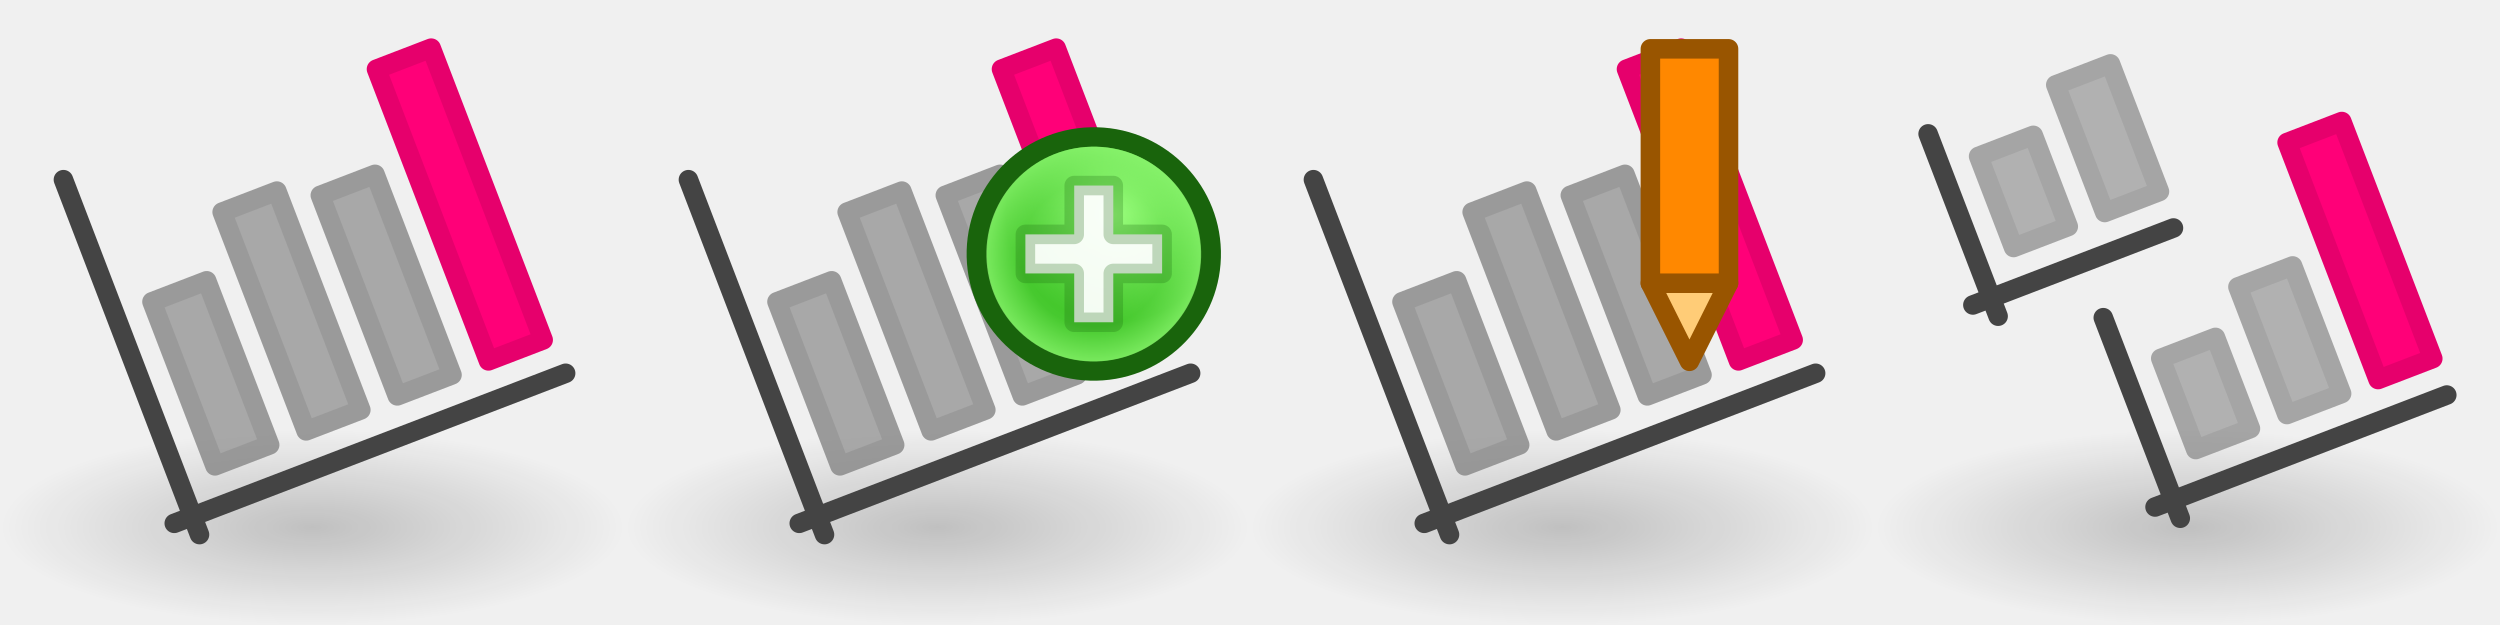
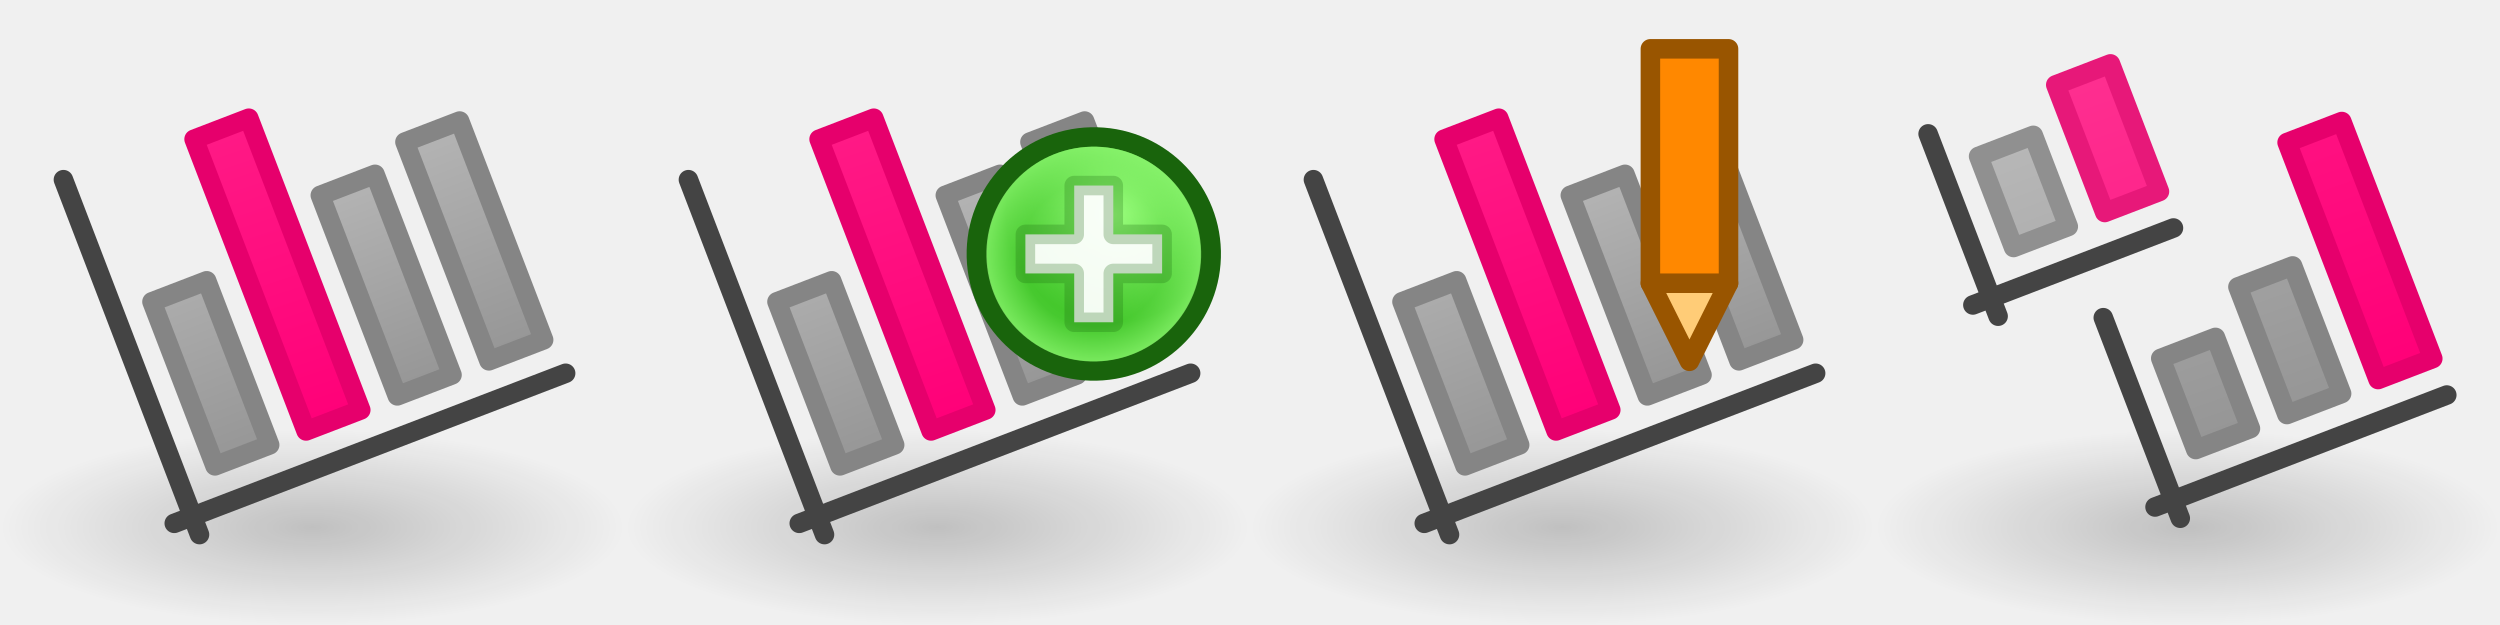
<svg xmlns="http://www.w3.org/2000/svg" xmlns:xlink="http://www.w3.org/1999/xlink" version="1.1" width="128" height="32" id="svg14106">
  <defs id="defs14108">
+     <linearGradient id="linearGradient4862">
+       <stop id="stop4864" style="stop-color:#969696;stop-opacity:1" offset="0" />
+       <stop id="stop4866" style="stop-color:#b4b4b4;stop-opacity:1" offset="1" />
+     </linearGradient>
+     <linearGradient id="linearGradient4714">
+       <stop id="stop4716" style="stop-color:#ff0078;stop-opacity:1" offset="0" />
+       <stop id="stop4718" style="stop-color:#ff1985;stop-opacity:1" offset="1" />
+     </linearGradient>
    <linearGradient id="linearGradient3592-9">
      <stop id="stop3594-6" style="stop-color:#000000;stop-opacity:0.2" offset="0" />
      <stop id="stop3596-3" style="stop-color:#000000;stop-opacity:0" offset="1" />
    </linearGradient>
    <radialGradient cx="2873.21" cy="11.074" r="6.25" fx="2873.21" fy="11.074" id="radialGradient4629" xlink:href="#linearGradient5195-0" gradientUnits="userSpaceOnUse" gradientTransform="matrix(0.8447221,-1.3923892e-6,1.3343892e-6,0.8814524,446.1461,1.239711)" />
    <linearGradient id="linearGradient5195-0">
      <stop id="stop5197-6" style="stop-color:#9bff7e;stop-opacity:1" offset="0" />
      <stop id="stop5199-2-2" style="stop-color:#2fba18;stop-opacity:1" offset="1" />
    </linearGradient>
    <radialGradient cx="2889" cy="5.5" r="5.5" fx="2889" fy="5.5" id="radialGradient4631" xlink:href="#linearGradient4073" gradientUnits="userSpaceOnUse" />
    <linearGradient id="linearGradient4073">
      <stop id="stop4075" style="stop-color:#9bff7e;stop-opacity:0" offset="0" />
      <stop id="stop4081" style="stop-color:#9bff7e;stop-opacity:0.224" offset="0.676" />
      <stop id="stop4077" style="stop-color:#9bff7e;stop-opacity:0.677" offset="1" />
    </linearGradient>
    <radialGradient cx="16" cy="27" r="16" fx="16" fy="27" id="radialGradient3968" xlink:href="#linearGradient3592-9" gradientUnits="userSpaceOnUse" gradientTransform="matrix(1,0,0,0.3125,-2.0003e-4,1038.925)" />
+     <linearGradient x1="0.575" y1="1072.451" x2="0.604" y2="1060.223" id="linearGradient4992" xlink:href="#linearGradient4862" gradientUnits="userSpaceOnUse" />
+     <linearGradient x1="10.462" y1="1072.302" x2="10.565" y2="1061.266" id="linearGradient5500" xlink:href="#linearGradient4862" gradientUnits="userSpaceOnUse" />
+     <linearGradient x1="19.188" y1="1072.771" x2="19.896" y2="1056.976" id="linearGradient6276" xlink:href="#linearGradient4714" gradientUnits="userSpaceOnUse" gradientTransform="translate(-10.00425,-0.00187275)" />
+     <linearGradient x1="5.476" y1="1072.376" x2="5.546" y2="1060.29" id="linearGradient6280" xlink:href="#linearGradient4862" gradientUnits="userSpaceOnUse" gradientTransform="translate(10.02273,0.00921584)" />
+     <linearGradient x1="109.87" y1="1083.694" x2="109.922" y2="1063.438" id="linearGradient6288" xlink:href="#linearGradient4862" gradientUnits="userSpaceOnUse" />
+     <linearGradient x1="109.331" y1="1083.353" x2="109.922" y2="1063.438" id="linearGradient6290" xlink:href="#linearGradient4714" gradientUnits="userSpaceOnUse" />
+     <linearGradient x1="109.331" y1="1083.353" x2="109.922" y2="1063.438" id="linearGradient6292" xlink:href="#linearGradient4862" gradientUnits="userSpaceOnUse" />
+     <linearGradient x1="109.331" y1="1083.353" x2="109.922" y2="1063.438" id="linearGradient6294" xlink:href="#linearGradient4862" gradientUnits="userSpaceOnUse" />
+     <linearGradient x1="109.331" y1="1083.353" x2="109.922" y2="1063.438" id="linearGradient6302" xlink:href="#linearGradient4714" gradientUnits="userSpaceOnUse" />
  </defs>
  <g transform="translate(0,-1020.362)" id="layer1">
    <use transform="translate(64,0)" id="use3936" x="0" y="0" width="224" height="32" xlink:href="#g3930" />
    <use transform="translate(32,0)" id="use3934" x="0" y="0" width="224" height="32" xlink:href="#g3930" />
    <g transform="translate(-2827.5,19.49995)" id="g5344">
      <path d="m 2877.999,12.878 a 5.75,6 0 1 1 -5e-4,-0.023" transform="matrix(1.041751,0,0,0.9983485,-108.6679,1000.884)" id="path5322" style="fill:url(#radialGradient4629);fill-opacity:1;stroke:#19640c;stroke-width:1;stroke-linecap:round;stroke-linejoin:round;stroke-miterlimit:4;stroke-opacity:1;stroke-dasharray:none" />
      <path d="m 2894.499,5.389 a 5.5,5.5 0 1 1 -5e-4,-0.021" transform="translate(-5.5,1008.362)" id="path5334" style="fill:url(#radialGradient4631);fill-opacity:1;stroke:none" />
      <path d="m 2880,1014.862 0,-2 2.5,0 0,-2.5 2,0 0,2.5 2.5,0 0,2 -2.5,0 0,2.5 -2,0 0,-2.5 z" id="path5290" style="fill:#ffffff;fill-opacity:0.941;stroke:#19640c;stroke-width:1px;stroke-linecap:round;stroke-linejoin:round;stroke-opacity:0.251" />
    </g>
    <g transform="translate(-68,0)" id="g6242">
      <path d="m 152.5,1034.862 2,4 2,-4 z" id="path3966-4-44" style="fill:#ffcc77;fill-opacity:1;stroke:#995500;stroke-width:1px;stroke-linecap:butt;stroke-linejoin:round;stroke-opacity:1" />
      <path d="m 152.5,1022.862 4,0 0,12 -4,0 z" id="path3158-9-6-5" style="fill:#ff8800;fill-opacity:1;stroke:#995500;stroke-width:1px;stroke-linecap:round;stroke-linejoin:round;stroke-opacity:1" />
    </g>
    <g id="g3930">
      <rect width="32" height="10" x="0" y="1042.362" id="use5170" style="fill:url(#radialGradient3968);fill-opacity:1;fill-rule:evenodd;stroke:none" />
      <g transform="matrix(0.9335804,-0.3583679,0.3583679,0.9335804,-372.3603,42.72053)" id="use3926">
-         <path d="m 4,1072.362 0,-12 3,0 0,12 z" id="path3956" style="opacity:0.8;fill:#969696;fill-opacity:1;stroke:#858585;stroke-width:1px;stroke-linecap:round;stroke-linejoin:round;stroke-opacity:1" />
-         <path d="m 9,1072.362 0,-11 3,0 0,11 z" id="path3958" style="opacity:0.8;fill:#969696;fill-opacity:1;stroke:#858585;stroke-width:1px;stroke-linecap:round;stroke-linejoin:round;stroke-opacity:1" />
-         <path d="m 14,1072.362 0,-16 3,0 0,16 z" id="path3960" style="fill:#ff0078;fill-opacity:1;stroke:#e6006c;stroke-width:1px;stroke-linecap:round;stroke-linejoin:round;stroke-opacity:1" />
-         <path d="m -1,1072.362 0,-9 3,0 0,9 z" id="path3962" style="opacity:0.8;fill:#969696;fill-opacity:1;stroke:#858585;stroke-width:1px;stroke-linecap:round;stroke-linejoin:round;stroke-opacity:1" />
+         <path d="m 14.023,1072.368 0,-12 3,0 0,12 z" id="path3956" style="fill:url(#linearGradient6280);fill-opacity:1;stroke:#858585;stroke-width:1px;stroke-linecap:round;stroke-linejoin:round;stroke-opacity:1" />
+         <path d="m 9,1072.362 0,-11 3,0 0,11 z" id="path3958" style="fill:url(#linearGradient5500);fill-opacity:1;stroke:#858585;stroke-width:1px;stroke-linecap:round;stroke-linejoin:round;stroke-opacity:1" />
+         <path d="m 3.996,1072.364 0,-16 3,0 0,16 z" id="path3960" style="fill:url(#linearGradient6276);fill-opacity:1;stroke:#e6006c;stroke-width:1px;stroke-linecap:round;stroke-linejoin:round;stroke-opacity:1" />
+         <path d="m -1,1072.362 0,-9 3,0 0,9 z" id="path3962" style="fill:url(#linearGradient4992);fill-opacity:1;stroke:#858585;stroke-width:1px;stroke-linecap:round;stroke-linejoin:round;stroke-opacity:1" />
        <path d="m -4,54 21.461,0.007" transform="translate(0,1020.362)" id="path3964" style="fill:none;stroke:#444444;stroke-width:1px;stroke-linecap:round;stroke-linejoin:bevel;stroke-opacity:1" />
        <path d="M -3,55 -2.992,35.539" transform="translate(0,1020.362)" id="path3966" style="fill:none;stroke:#444444;stroke-width:1px;stroke-linecap:round;stroke-linejoin:round;stroke-opacity:1" />
      </g>
    </g>
    <use transform="translate(96,0)" id="use3928" x="0" y="0" width="224" height="32" xlink:href="#use5170" />
    <g transform="matrix(0.9335804,-0.3583679,0.3583679,0.9335804,-381.9606,72.18135)" id="use3996">
-       <rect width="3" height="7" x="118.5" y="1076.862" id="rect4019" style="opacity:0.7;fill:#969696;fill-opacity:1;stroke:#858585;stroke-width:1;stroke-linecap:round;stroke-linejoin:round;stroke-miterlimit:4;stroke-opacity:1;stroke-dasharray:none" />
+       <rect width="3" height="7" x="118.5" y="1076.862" id="rect4019" style="fill:url(#linearGradient6294);fill-opacity:1;stroke:#858585;stroke-width:1;stroke-linecap:round;stroke-linejoin:round;stroke-miterlimit:4;stroke-opacity:1;stroke-dasharray:none" />
      <path d="m 106.5,1063.862 0,10 m -1,-1 11,0" id="path4021" style="fill:none;stroke:#444444;stroke-width:1px;stroke-linecap:round;stroke-linejoin:round;stroke-opacity:1" />
-       <rect width="3" height="5" x="108.5" y="1065.862" id="rect4023" style="opacity:0.7;fill:#969696;fill-opacity:1;stroke:#858585;stroke-width:1;stroke-linecap:round;stroke-linejoin:round;stroke-miterlimit:4;stroke-opacity:1;stroke-dasharray:none" />
-       <rect width="3" height="7" x="113.5" y="1063.862" id="rect4025" style="opacity:0.7;fill:#969696;fill-opacity:1;stroke:#858585;stroke-width:1;stroke-linecap:round;stroke-linejoin:round;stroke-miterlimit:4;stroke-opacity:1;stroke-dasharray:none" />
-       <rect width="3" height="5" x="113.5" y="1078.862" id="rect4027" style="opacity:0.7;fill:#969696;fill-opacity:1;stroke:#858585;stroke-width:1;stroke-linecap:round;stroke-linejoin:round;stroke-miterlimit:4;stroke-opacity:1;stroke-dasharray:none" />
-       <rect width="3" height="13" x="123.5" y="1070.862" id="rect4029" style="fill:#ff0078;fill-opacity:1;stroke:#e6006c;stroke-width:1;stroke-linecap:round;stroke-linejoin:round;stroke-miterlimit:4;stroke-opacity:1;stroke-dasharray:none" />
+       <rect width="3" height="5" x="108.5" y="1065.862" id="rect4023" style="opacity:0.9;fill:url(#linearGradient6288);fill-opacity:1;stroke:#858585;stroke-width:1;stroke-linecap:round;stroke-linejoin:round;stroke-miterlimit:4;stroke-opacity:1;stroke-dasharray:none" />
+       <rect width="3" height="7" x="113.5" y="1063.862" id="rect4025" style="opacity:0.9;fill:url(#linearGradient6290);fill-opacity:1;stroke:#e6006c;stroke-width:1;stroke-linecap:round;stroke-linejoin:round;stroke-miterlimit:4;stroke-opacity:1;stroke-dasharray:none" />
+       <rect width="3" height="5" x="113.5" y="1078.862" id="rect4027" style="fill:url(#linearGradient6292);fill-opacity:1;stroke:#858585;stroke-width:1;stroke-linecap:round;stroke-linejoin:round;stroke-miterlimit:4;stroke-opacity:1;stroke-dasharray:none" />
+       <rect width="3" height="13" x="123.5" y="1070.862" id="rect4029" style="fill:url(#linearGradient6302);fill-opacity:1;stroke:#e6006c;stroke-width:1;stroke-linecap:round;stroke-linejoin:round;stroke-miterlimit:4;stroke-opacity:1;stroke-dasharray:none" />
      <path d="m 111.5,1075.862 0,11 m -1,-1 16,0" id="path4031" style="fill:none;stroke:#444444;stroke-width:1px;stroke-linecap:round;stroke-linejoin:round;stroke-opacity:1" />
    </g>
  </g>
</svg>
